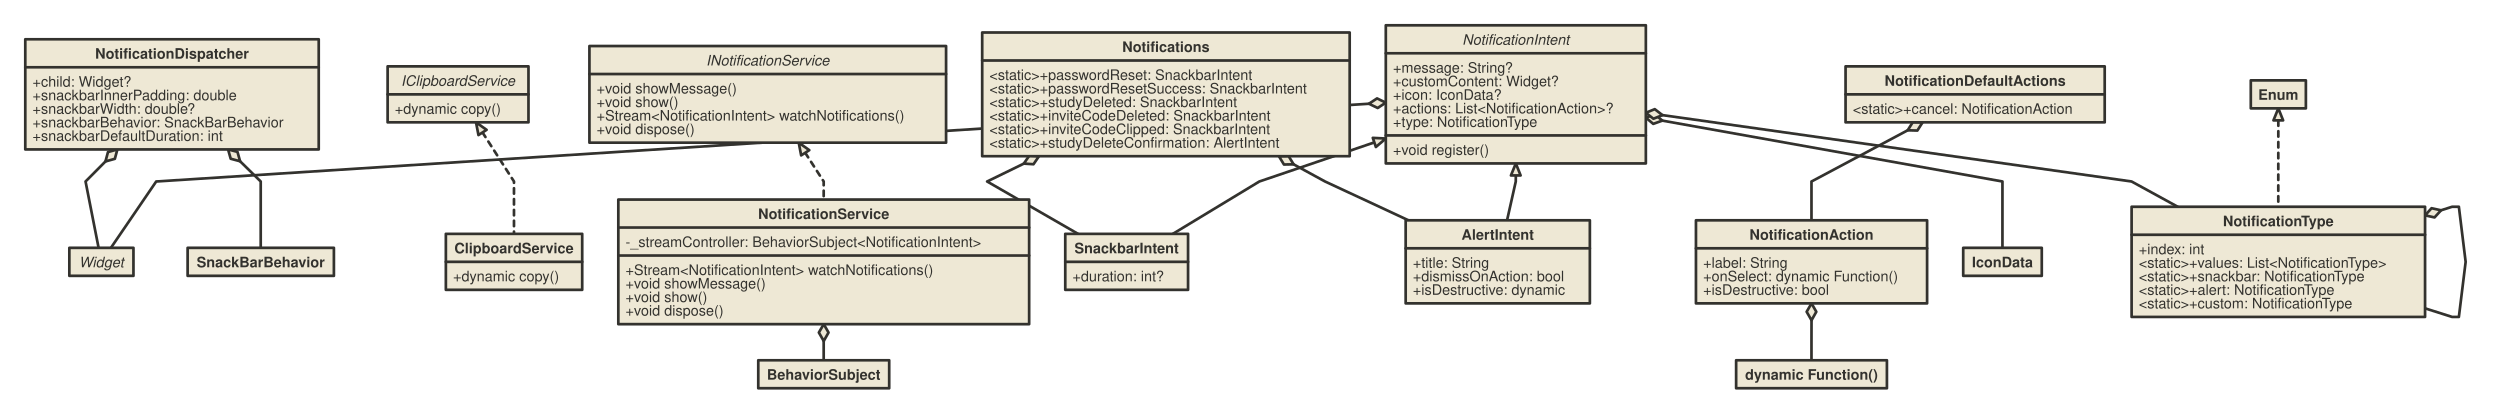
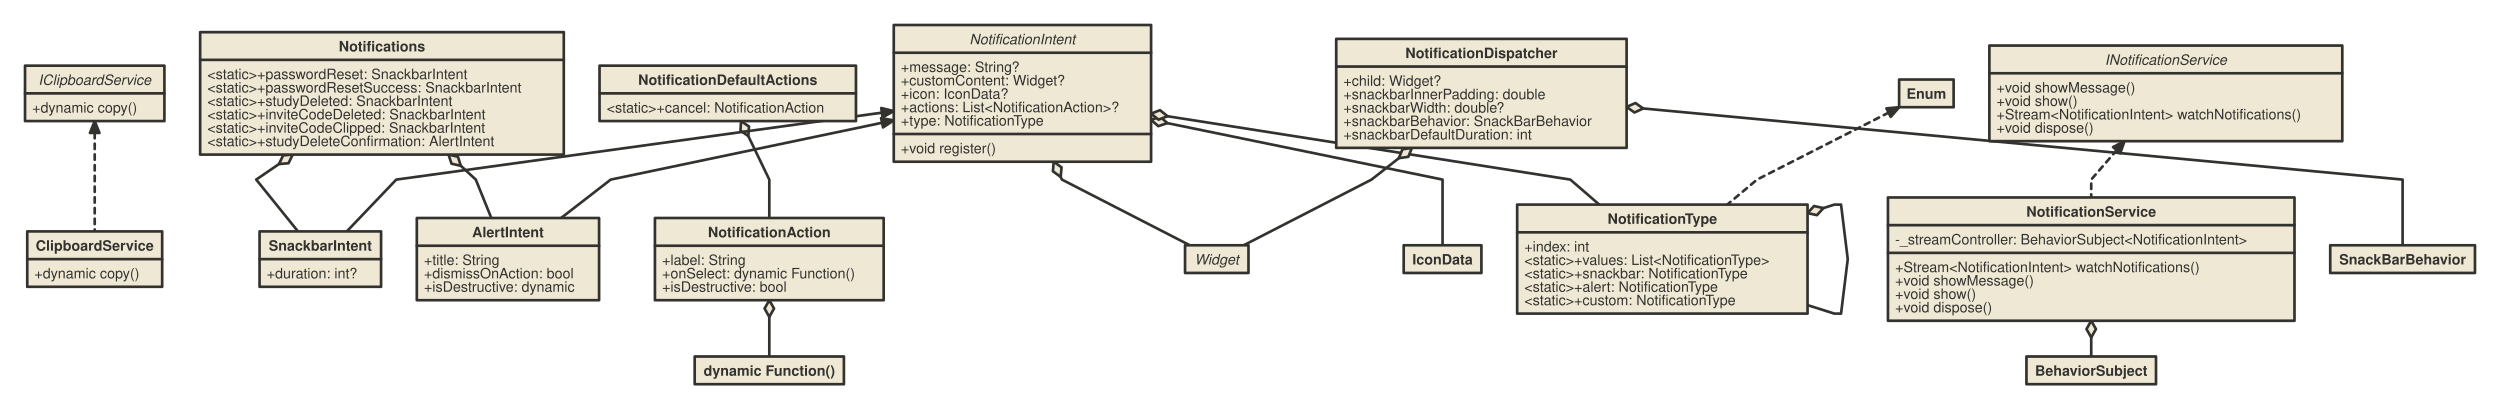
- <svg xmlns="http://www.w3.org/2000/svg" version="1.1" baseProfile="full" width="2768.8" height="458.0" viewbox="0 0 2768.75 458">
+ <svg xmlns="http://www.w3.org/2000/svg" version="1.1" baseProfile="full" width="2798.0" height="458.0" viewbox="0 0 2798 458">
  <g stroke-width="1.0" text-align="left" font="12pt Helvetica, Arial, sans-serif" font-size="12pt" font-family="Helvetica" font-weight="bold" font-style="normal">
    <g font-family="Helvetica" font-size="12pt" font-weight="bold" font-style="normal" stroke-width="3.0" stroke-linejoin="round" stroke-linecap="round" stroke="#33322E">
      <g stroke="transparent" fill="transparent">
-         <rect x="0.0" y="0.0" height="458.0" width="2768.8" stroke="none" />
+         <rect x="0.0" y="0.0" height="458.0" width="2798.0" stroke="none" />
      </g>
      <g transform="translate(8, 8)" fill="#33322E">
-         <g transform="translate(20, 20)" fill="#eee8d5" font-family="Helvetica" font-size="12pt" font-weight="normal" font-style="normal">
-           <path d="M88.8 150.8 L66.75 173 L81.202 246.5 L81.2 246.5 " fill="none" />
-           <g fill="#eee8d5">
-             <path d="M99.2 147.9 L88.8 150.8 L91.6 140.4 L102.0 137.5 Z" />
-           </g>
-           <path d="M237.9 150.6 L260.75 173 L260.75 246.5 L260.8 246.5 " fill="none" />
-           <g fill="#eee8d5">
-             <path d="M235.0 140.2 L237.9 150.6 L227.5 147.8 L224.6 137.5 Z" />
-           </g>
+         <g transform="translate(20, 20)" fill="#33322E" font-family="Helvetica" font-size="12pt" font-weight="normal" font-style="normal">
          <g stroke-dasharray="6 6">
-             <path d="M506.4 118.7 L541.25 173 L541.25 231 L541.3 231.0 " fill="none" />
-           </g>
-           <path d="M510.9 115.8 L506.4 118.7 L501.9 121.6 L499.2 107.5 Z" />
-           <path d="M884.3 349.7 L884.25 351 L884.25 371 L884.3 371.0 " fill="none" />
-           <g fill="#eee8d5">
-             <path d="M889.6 340.3 L884.3 349.7 L878.9 340.3 L884.3 331.0 Z" />
+             <path d="M78.0 120.8 L78 173 L78 231 L78.0 231.0 " fill="none" />
+           </g>
+           <path d="M83.3 120.8 L78.0 120.8 L72.7 120.8 L78.0 107.5 Z" />
+           <path d="M284.2 155.6 L258.75 173 L305.508 231 L305.5 231.0 " fill="none" />
+           <g fill="#eee8d5">
+             <path d="M294.9 154.7 L284.2 155.6 L288.9 145.9 L299.6 145.0 Z" />
+           </g>
+           <path d="M487.8 157.6 L504.5 173 L521.893 216 L521.9 216.0 " fill="none" />
+           <g fill="#eee8d5">
+             <path d="M484.5 147.4 L487.8 157.6 L477.3 155.2 L474.0 145.0 Z" />
+           </g>
+           <path d="M809.5 124.3 L833 173 L833 216 L833.0 216.0 " fill="none" />
+           <g fill="#eee8d5">
+             <path d="M810.3 113.6 L809.5 124.3 L800.7 118.2 L801.4 107.5 Z" />
+           </g>
+           <path d="M1159.1 170.0 L1160.5 173 L1303.577 246.5 L1303.6 246.5 " fill="none" />
+           <g fill="#eee8d5">
+             <path d="M1160.1 159.3 L1159.1 170.0 L1150.4 163.7 L1151.3 153.0 Z" />
+           </g>
+           <path d="M1278.5 109.8 L1586.5 173 L1586.5 246.5 L1586.5 246.5 " fill="none" />
+           <g fill="#eee8d5">
+             <path d="M1270.5 102.7 L1278.5 109.8 L1268.3 113.2 L1260.3 106.1 Z" />
+           </g>
+           <path d="M1278.7 102.1 L1729.5 173 L1761.904 201 L1761.9 201.0 " fill="none" />
+           <g fill="#eee8d5">
+             <path d="M1270.3 95.3 L1278.7 102.1 L1268.6 105.9 L1260.3 99.2 Z" />
+           </g>
+           <path d="M833.0 326.7 L833 351 L833 371 L833.0 371.0 " fill="none" />
+           <g fill="#eee8d5">
+             <path d="M838.3 317.3 L833.0 326.7 L827.7 317.3 L833.0 308.0 Z" />
+           </g>
+           <path d="M959.0 98.1 L415.5 173 L360.107 231 L360.1 231.0 " fill="none" />
+           <path d="M959.8 103.4 L959.0 98.1 L958.3 92.9 L972.3 96.3 Z" />
+           <path d="M959.2 109.4 L655.5 173 L599.938 216 L599.9 216.0 " fill="none" />
+           <path d="M960.3 114.6 L959.2 109.4 L958.1 104.2 L972.3 106.7 Z" />
+           <path d="M2012.8 204.9 L2025 201 L2032.5 201 L2032.5 201 L2040 262 L2040 262 L2032.5 323 L2032.5 323 L2025 323 L2025 323 L1995 313.494 L1995.0 313.5 " fill="none" />
+           <g fill="#eee8d5">
+             <path d="M2002.3 202.6 L2012.8 204.9 L2005.5 212.8 L1995.0 210.5 Z" />
          </g>
          <g stroke-dasharray="6 6">
-             <path d="M863.8 141.2 L884.25 173 L884.25 193 L884.3 193.0 " fill="none" />
-           </g>
-           <path d="M868.3 138.3 L863.8 141.2 L859.3 144.1 L856.6 130.0 Z" />
-           <path d="M1105.9 153.2 L1065.25 173 L1165.935 231 L1165.9 231.0 " fill="none" />
-           <g fill="#eee8d5">
-             <path d="M1116.6 153.9 L1105.9 153.2 L1112.0 144.3 L1122.7 145.0 Z" />
-           </g>
-           <path d="M1404.7 154.0 L1439.5 173 L1531.902 216 L1531.9 216.0 " fill="none" />
-           <g fill="#eee8d5">
-             <path d="M1399.1 144.8 L1404.7 154.0 L1394.0 154.2 L1388.4 145.0 Z" />
-           </g>
-           <path d="M2084.8 116.3 L1978.25 173 L1978.25 216 L1978.3 216.0 " fill="none" />
-           <g fill="#eee8d5">
-             <path d="M2095.5 116.6 L2084.8 116.3 L2090.5 107.2 L2101.3 107.5 Z" />
-           </g>
-           <path d="M1488.1 86.9 L145 173 L94.83 246.5 L94.8 246.5 " fill="none" />
-           <g fill="#eee8d5">
-             <path d="M1497.8 91.6 L1488.1 86.9 L1497.1 81.0 L1506.8 85.7 Z" />
-           </g>
-           <path d="M1813.1 105.6 L2189.75 173 L2189.75 246.5 L2189.8 246.5 " fill="none" />
-           <g fill="#eee8d5">
-             <path d="M1804.9 98.7 L1813.1 105.6 L1803.0 109.2 L1794.8 102.3 Z" />
-           </g>
-           <path d="M1813.2 99.5 L2332.75 173 L2383.874 201 L2383.9 201.0 " fill="none" />
-           <g fill="#eee8d5">
-             <path d="M1804.7 92.9 L1813.2 99.5 L1803.2 103.5 L1794.8 96.9 Z" />
-           </g>
-           <path d="M1978.3 326.7 L1978.25 351 L1978.25 371 L1978.3 371.0 " fill="none" />
-           <g fill="#eee8d5">
-             <path d="M1983.6 317.3 L1978.3 326.7 L1972.9 317.3 L1978.3 308.0 Z" />
-           </g>
-           <path d="M1494.1 129.7 L1366.75 173 L1270.952 231 L1271.0 231.0 " fill="none" />
-           <path d="M1495.8 134.8 L1494.1 129.7 L1492.4 124.7 L1506.8 125.4 Z" />
-           <path d="M1650.8 166.3 L1650.75 173 L1641.087 216 L1641.1 216.0 " fill="none" />
-           <path d="M1656.1 166.3 L1650.8 166.3 L1645.4 166.3 L1650.8 153.0 Z" />
-           <path d="M2675.5 204.9 L2687.75 201 L2695.25 201 L2695.25 201 L2702.75 262 L2702.75 262 L2695.25 323 L2695.25 323 L2687.75 323 L2687.75 323 L2657.75 313.494 L2657.8 313.5 " fill="none" />
-           <g fill="#eee8d5">
-             <path d="M2665.0 202.6 L2675.5 204.9 L2668.3 212.8 L2657.8 210.5 Z" />
+             <path d="M2085.7 98.1 L1938.5 173 L1905.152 201 L1905.2 201.0 " fill="none" />
+           </g>
+           <path d="M2088.1 102.8 L2085.7 98.1 L2083.3 93.3 L2097.6 92.0 Z" />
+           <path d="M2312.5 349.7 L2312.5 351 L2312.5 371 L2312.5 371.0 " fill="none" />
+           <g fill="#eee8d5">
+             <path d="M2317.8 340.3 L2312.5 349.7 L2307.2 340.3 L2312.5 331.0 Z" />
          </g>
          <g stroke-dasharray="6 6">
-             <path d="M2495.3 105.3 L2495.25 173 L2495.25 201 L2495.3 201.0 " fill="none" />
-           </g>
-           <path d="M2500.6 105.3 L2495.3 105.3 L2489.9 105.3 L2495.3 92.0 Z" />
-           <g data-name="NotificationDispatcher">
-             <g fill="#eee8d5" stroke="#33322E" data-name="NotificationDispatcher">
-               <rect x="0.0" y="15.5" height="122.0" width="325.0" data-name="NotificationDispatcher" />
-               <path d="M0.0 46.5 L325.0 46.5" fill="none" data-name="NotificationDispatcher" />
-             </g>
-             <g transform="translate(0, 15.5)" font-family="Helvetica" font-size="12pt" font-weight="bold" font-style="normal" data-name="NotificationDispatcher">
-               <g transform="translate(8, 8)" fill="#33322E" text-align="center" data-name="NotificationDispatcher">
-                 <text x="154.5" y="13.5" stroke="none" text-anchor="middle" data-name="NotificationDispatcher">NotificationDispatcher</text>
-               </g>
-             </g>
-             <g transform="translate(0, 46.5)" font-family="Helvetica" font-size="12pt" font-weight="normal" font-style="normal" data-name="NotificationDispatcher">
-               <g transform="translate(8, 8)" fill="#33322E" text-align="left" data-name="NotificationDispatcher">
-                 <text x="0.0" y="13.5" stroke="none" data-name="NotificationDispatcher">+child: Widget?</text>
-                 <text x="0.0" y="28.5" stroke="none" data-name="NotificationDispatcher">+snackbarInnerPadding: double</text>
-                 <text x="0.0" y="43.5" stroke="none" data-name="NotificationDispatcher">+snackbarWidth: double?</text>
-                 <text x="0.0" y="58.5" stroke="none" data-name="NotificationDispatcher">+snackbarBehavior: SnackBarBehavior</text>
-                 <text x="0.0" y="73.5" stroke="none" data-name="NotificationDispatcher">+snackbarDefaultDuration: int</text>
-               </g>
-             </g>
-           </g>
-           <g data-name="Widget">
-             <g fill="#eee8d5" stroke="#33322E" data-name="Widget">
-               <rect x="48.8" y="246.5" height="31.0" width="71.0" data-name="Widget" />
-             </g>
-             <g transform="translate(48.75, 246.5)" font-family="Helvetica" font-size="12pt" font-weight="normal" font-style="italic" data-name="Widget">
-               <g transform="translate(8, 8)" fill="#33322E" text-align="center" data-name="Widget">
-                 <text x="27.5" y="13.5" stroke="none" text-anchor="middle" data-name="Widget">Widget</text>
-               </g>
-             </g>
-           </g>
-           <g data-name="SnackBarBehavior">
-             <g fill="#eee8d5" stroke="#33322E" data-name="SnackBarBehavior">
-               <rect x="179.8" y="246.5" height="31.0" width="162.0" data-name="SnackBarBehavior" />
-             </g>
-             <g transform="translate(179.75, 246.5)" font-family="Helvetica" font-size="12pt" font-weight="bold" font-style="normal" data-name="SnackBarBehavior">
-               <g transform="translate(8, 8)" fill="#33322E" text-align="center" data-name="SnackBarBehavior">
-                 <text x="73.0" y="13.5" stroke="none" text-anchor="middle" data-name="SnackBarBehavior">SnackBarBehavior</text>
-               </g>
-             </g>
+             <path d="M2341.0 140.1 L2312.5 173 L2312.5 193 L2312.5 193.0 " fill="none" />
+           </g>
+           <path d="M2345.0 143.6 L2341.0 140.1 L2336.9 136.6 L2349.7 130.0 Z" />
+           <path d="M1537.6 149.0 L1507 173 L1363.923 246.5 L1363.9 246.5 " fill="none" />
+           <g fill="#eee8d5">
+             <path d="M1548.2 147.5 L1537.6 149.0 L1541.6 139.1 L1552.2 137.5 Z" />
+           </g>
+           <path d="M1811.1 93.4 L2661 173 L2661 246.5 L2661.0 246.5 " fill="none" />
+           <g fill="#eee8d5">
+             <path d="M1802.3 87.3 L1811.1 93.4 L1801.3 97.9 L1792.5 91.7 Z" />
          </g>
          <g data-name="IClipboardService">
            <g fill="#eee8d5" stroke="#33322E" data-name="IClipboardService">
-               <rect x="401.3" y="45.5" height="62.0" width="156.0" data-name="IClipboardService" />
-               <path d="M401.3 76.5 L557.3 76.5" fill="none" data-name="IClipboardService" />
-             </g>
-             <g transform="translate(401.25, 45.5)" font-family="Helvetica" font-size="12pt" font-weight="normal" font-style="italic" data-name="IClipboardService">
+               <rect x="0.0" y="45.5" height="62.0" width="156.0" data-name="IClipboardService" />
+               <path d="M0.0 76.5 L156.0 76.5" fill="none" data-name="IClipboardService" />
+             </g>
+             <g transform="translate(0, 45.5)" font-family="Helvetica" font-size="12pt" font-weight="normal" font-style="italic" data-name="IClipboardService">
              <g transform="translate(8, 8)" fill="#33322E" text-align="center" data-name="IClipboardService">
                <text x="70.0" y="13.5" stroke="none" text-anchor="middle" data-name="IClipboardService">IClipboardService</text>
              </g>
            </g>
-             <g transform="translate(401.25, 76.5)" font-family="Helvetica" font-size="12pt" font-weight="normal" font-style="normal" data-name="IClipboardService">
+             <g transform="translate(0, 76.5)" font-family="Helvetica" font-size="12pt" font-weight="normal" font-style="normal" data-name="IClipboardService">
              <g transform="translate(8, 8)" fill="#33322E" text-align="left" data-name="IClipboardService">
                <text x="0.0" y="13.5" stroke="none" data-name="IClipboardService">+dynamic copy()</text>
              </g>
            </g>
          </g>
          <g data-name="ClipboardService">
            <g fill="#eee8d5" stroke="#33322E" data-name="ClipboardService">
-               <rect x="465.8" y="231.0" height="62.0" width="151.0" data-name="ClipboardService" />
-               <path d="M465.8 262.0 L616.8 262.0" fill="none" data-name="ClipboardService" />
-             </g>
-             <g transform="translate(465.75, 231)" font-family="Helvetica" font-size="12pt" font-weight="bold" font-style="normal" data-name="ClipboardService">
+               <rect x="2.5" y="231.0" height="62.0" width="151.0" data-name="ClipboardService" />
+               <path d="M2.5 262.0 L153.5 262.0" fill="none" data-name="ClipboardService" />
+             </g>
+             <g transform="translate(2.5, 231)" font-family="Helvetica" font-size="12pt" font-weight="bold" font-style="normal" data-name="ClipboardService">
              <g transform="translate(8, 8)" fill="#33322E" text-align="center" data-name="ClipboardService">
                <text x="67.5" y="13.5" stroke="none" text-anchor="middle" data-name="ClipboardService">ClipboardService</text>
              </g>
            </g>
-             <g transform="translate(465.75, 262)" font-family="Helvetica" font-size="12pt" font-weight="normal" font-style="normal" data-name="ClipboardService">
+             <g transform="translate(2.5, 262)" font-family="Helvetica" font-size="12pt" font-weight="normal" font-style="normal" data-name="ClipboardService">
              <g transform="translate(8, 8)" fill="#33322E" text-align="left" data-name="ClipboardService">
                <text x="0.0" y="13.5" stroke="none" data-name="ClipboardService">+dynamic copy()</text>
              </g>
            </g>
          </g>
-           <g data-name="INotificationService">
-             <g fill="#eee8d5" stroke="#33322E" data-name="INotificationService">
-               <rect x="624.8" y="23.0" height="107.0" width="395.0" data-name="INotificationService" />
-               <path d="M624.8 54.0 L1019.8 54.0" fill="none" data-name="INotificationService" />
-             </g>
-             <g transform="translate(624.75, 23)" font-family="Helvetica" font-size="12pt" font-weight="normal" font-style="italic" data-name="INotificationService">
-               <g transform="translate(8, 8)" fill="#33322E" text-align="center" data-name="INotificationService">
-                 <text x="189.5" y="13.5" stroke="none" text-anchor="middle" data-name="INotificationService">INotificationService</text>
-               </g>
-             </g>
-             <g transform="translate(624.75, 54)" font-family="Helvetica" font-size="12pt" font-weight="normal" font-style="normal" data-name="INotificationService">
-               <g transform="translate(8, 8)" fill="#33322E" text-align="left" data-name="INotificationService">
-                 <text x="0.0" y="13.5" stroke="none" data-name="INotificationService">+void showMessage()</text>
-                 <text x="0.0" y="28.5" stroke="none" data-name="INotificationService">+void show()</text>
-                 <text x="0.0" y="43.5" stroke="none" data-name="INotificationService">+Stream&lt;NotificationIntent&gt; watchNotifications()</text>
-                 <text x="0.0" y="58.5" stroke="none" data-name="INotificationService">+void dispose()</text>
-               </g>
-             </g>
-           </g>
-           <g data-name="NotificationService">
-             <g fill="#eee8d5" stroke="#33322E" data-name="NotificationService">
-               <rect x="656.8" y="193.0" height="138.0" width="455.0" data-name="NotificationService" />
-               <path d="M656.8 224.0 L1111.8 224.0" fill="none" data-name="NotificationService" />
-               <path d="M656.8 255.0 L1111.8 255.0" fill="none" data-name="NotificationService" />
-             </g>
-             <g transform="translate(656.75, 193)" font-family="Helvetica" font-size="12pt" font-weight="bold" font-style="normal" data-name="NotificationService">
-               <g transform="translate(8, 8)" fill="#33322E" text-align="center" data-name="NotificationService">
-                 <text x="219.5" y="13.5" stroke="none" text-anchor="middle" data-name="NotificationService">NotificationService</text>
-               </g>
-             </g>
-             <g transform="translate(656.75, 224)" font-family="Helvetica" font-size="12pt" font-weight="normal" font-style="normal" data-name="NotificationService">
-               <g transform="translate(8, 8)" fill="#33322E" text-align="left" data-name="NotificationService">
-                 <text x="0.0" y="13.5" stroke="none" data-name="NotificationService">-_streamController: BehaviorSubject&lt;NotificationIntent&gt;</text>
-               </g>
-             </g>
-             <g transform="translate(656.75, 255)" font-family="Helvetica" font-size="12pt" font-weight="normal" font-style="normal" data-name="NotificationService">
-               <g transform="translate(8, 8)" fill="#33322E" text-align="left" data-name="NotificationService">
-                 <text x="0.0" y="13.5" stroke="none" data-name="NotificationService">+Stream&lt;NotificationIntent&gt; watchNotifications()</text>
-                 <text x="0.0" y="28.5" stroke="none" data-name="NotificationService">+void showMessage()</text>
-                 <text x="0.0" y="43.5" stroke="none" data-name="NotificationService">+void show()</text>
-                 <text x="0.0" y="58.5" stroke="none" data-name="NotificationService">+void dispose()</text>
-               </g>
-             </g>
-           </g>
-           <g data-name="BehaviorSubject">
-             <g fill="#eee8d5" stroke="#33322E" data-name="BehaviorSubject">
-               <rect x="811.8" y="371.0" height="31.0" width="145.0" data-name="BehaviorSubject" />
-             </g>
-             <g transform="translate(811.75, 371)" font-family="Helvetica" font-size="12pt" font-weight="bold" font-style="normal" data-name="BehaviorSubject">
-               <g transform="translate(8, 8)" fill="#33322E" text-align="center" data-name="BehaviorSubject">
-                 <text x="64.5" y="13.5" stroke="none" text-anchor="middle" data-name="BehaviorSubject">BehaviorSubject</text>
-               </g>
-             </g>
-           </g>
          <g data-name="Notifications">
            <g fill="#eee8d5" stroke="#33322E" data-name="Notifications">
-               <rect x="1059.8" y="8.0" height="137.0" width="407.0" data-name="Notifications" />
-               <path d="M1059.8 39.0 L1466.8 39.0" fill="none" data-name="Notifications" />
-             </g>
-             <g transform="translate(1059.75, 8)" font-family="Helvetica" font-size="12pt" font-weight="bold" font-style="normal" data-name="Notifications">
+               <rect x="196.0" y="8.0" height="137.0" width="407.0" data-name="Notifications" />
+               <path d="M196.0 39.0 L603.0 39.0" fill="none" data-name="Notifications" />
+             </g>
+             <g transform="translate(196, 8)" font-family="Helvetica" font-size="12pt" font-weight="bold" font-style="normal" data-name="Notifications">
              <g transform="translate(8, 8)" fill="#33322E" text-align="center" data-name="Notifications">
                <text x="195.5" y="13.5" stroke="none" text-anchor="middle" data-name="Notifications">Notifications</text>
              </g>
            </g>
-             <g transform="translate(1059.75, 39)" font-family="Helvetica" font-size="12pt" font-weight="normal" font-style="normal" data-name="Notifications">
+             <g transform="translate(196, 39)" font-family="Helvetica" font-size="12pt" font-weight="normal" font-style="normal" data-name="Notifications">
              <g transform="translate(8, 8)" fill="#33322E" text-align="left" data-name="Notifications">
                <text x="0.0" y="13.5" stroke="none" data-name="Notifications">&lt;static&gt;+passwordReset: SnackbarIntent</text>
                <text x="0.0" y="28.5" stroke="none" data-name="Notifications">&lt;static&gt;+passwordResetSuccess: SnackbarIntent</text>
                <text x="0.0" y="43.5" stroke="none" data-name="Notifications">&lt;static&gt;+studyDeleted: SnackbarIntent</text>
                <text x="0.0" y="58.5" stroke="none" data-name="Notifications">&lt;static&gt;+inviteCodeDeleted: SnackbarIntent</text>
                <text x="0.0" y="73.5" stroke="none" data-name="Notifications">&lt;static&gt;+inviteCodeClipped: SnackbarIntent</text>
                <text x="0.0" y="88.5" stroke="none" data-name="Notifications">&lt;static&gt;+studyDeleteConfirmation: AlertIntent</text>
              </g>
            </g>
          </g>
          <g data-name="SnackbarIntent">
            <g fill="#eee8d5" stroke="#33322E" data-name="SnackbarIntent">
-               <rect x="1151.8" y="231.0" height="62.0" width="136.0" data-name="SnackbarIntent" />
-               <path d="M1151.8 262.0 L1287.8 262.0" fill="none" data-name="SnackbarIntent" />
-             </g>
-             <g transform="translate(1151.75, 231)" font-family="Helvetica" font-size="12pt" font-weight="bold" font-style="normal" data-name="SnackbarIntent">
+               <rect x="262.5" y="231.0" height="62.0" width="136.0" data-name="SnackbarIntent" />
+               <path d="M262.5 262.0 L398.5 262.0" fill="none" data-name="SnackbarIntent" />
+             </g>
+             <g transform="translate(262.5, 231)" font-family="Helvetica" font-size="12pt" font-weight="bold" font-style="normal" data-name="SnackbarIntent">
              <g transform="translate(8, 8)" fill="#33322E" text-align="center" data-name="SnackbarIntent">
                <text x="60.0" y="13.5" stroke="none" text-anchor="middle" data-name="SnackbarIntent">SnackbarIntent</text>
              </g>
            </g>
-             <g transform="translate(1151.75, 262)" font-family="Helvetica" font-size="12pt" font-weight="normal" font-style="normal" data-name="SnackbarIntent">
+             <g transform="translate(262.5, 262)" font-family="Helvetica" font-size="12pt" font-weight="normal" font-style="normal" data-name="SnackbarIntent">
              <g transform="translate(8, 8)" fill="#33322E" text-align="left" data-name="SnackbarIntent">
                <text x="0.0" y="13.5" stroke="none" data-name="SnackbarIntent">+duration: int?</text>
              </g>
            </g>
          </g>
          <g data-name="AlertIntent">
            <g fill="#eee8d5" stroke="#33322E" data-name="AlertIntent">
-               <rect x="1528.8" y="216.0" height="92.0" width="204.0" data-name="AlertIntent" />
-               <path d="M1528.8 247.0 L1732.8 247.0" fill="none" data-name="AlertIntent" />
-             </g>
-             <g transform="translate(1528.75, 216)" font-family="Helvetica" font-size="12pt" font-weight="bold" font-style="normal" data-name="AlertIntent">
+               <rect x="438.5" y="216.0" height="92.0" width="204.0" data-name="AlertIntent" />
+               <path d="M438.5 247.0 L642.5 247.0" fill="none" data-name="AlertIntent" />
+             </g>
+             <g transform="translate(438.5, 216)" font-family="Helvetica" font-size="12pt" font-weight="bold" font-style="normal" data-name="AlertIntent">
              <g transform="translate(8, 8)" fill="#33322E" text-align="center" data-name="AlertIntent">
                <text x="94.0" y="13.5" stroke="none" text-anchor="middle" data-name="AlertIntent">AlertIntent</text>
              </g>
            </g>
-             <g transform="translate(1528.75, 247)" font-family="Helvetica" font-size="12pt" font-weight="normal" font-style="normal" data-name="AlertIntent">
+             <g transform="translate(438.5, 247)" font-family="Helvetica" font-size="12pt" font-weight="normal" font-style="normal" data-name="AlertIntent">
              <g transform="translate(8, 8)" fill="#33322E" text-align="left" data-name="AlertIntent">
                <text x="0.0" y="13.5" stroke="none" data-name="AlertIntent">+title: String</text>
                <text x="0.0" y="28.5" stroke="none" data-name="AlertIntent">+dismissOnAction: bool</text>
                <text x="0.0" y="43.5" stroke="none" data-name="AlertIntent">+isDestructive: dynamic</text>
              </g>
            </g>
          </g>
          <g data-name="NotificationDefaultActions">
            <g fill="#eee8d5" stroke="#33322E" data-name="NotificationDefaultActions">
-               <rect x="2016.0" y="45.5" height="62.0" width="287.0" data-name="NotificationDefaultActions" />
-               <path d="M2016.0 76.5 L2303.0 76.5" fill="none" data-name="NotificationDefaultActions" />
-             </g>
-             <g transform="translate(2016, 45.5)" font-family="Helvetica" font-size="12pt" font-weight="bold" font-style="normal" data-name="NotificationDefaultActions">
+               <rect x="643.0" y="45.5" height="62.0" width="287.0" data-name="NotificationDefaultActions" />
+               <path d="M643.0 76.5 L930.0 76.5" fill="none" data-name="NotificationDefaultActions" />
+             </g>
+             <g transform="translate(643, 45.5)" font-family="Helvetica" font-size="12pt" font-weight="bold" font-style="normal" data-name="NotificationDefaultActions">
              <g transform="translate(8, 8)" fill="#33322E" text-align="center" data-name="NotificationDefaultActions">
                <text x="135.5" y="13.5" stroke="none" text-anchor="middle" data-name="NotificationDefaultActions">NotificationDefaultActions</text>
              </g>
            </g>
-             <g transform="translate(2016, 76.5)" font-family="Helvetica" font-size="12pt" font-weight="normal" font-style="normal" data-name="NotificationDefaultActions">
+             <g transform="translate(643, 76.5)" font-family="Helvetica" font-size="12pt" font-weight="normal" font-style="normal" data-name="NotificationDefaultActions">
              <g transform="translate(8, 8)" fill="#33322E" text-align="left" data-name="NotificationDefaultActions">
                <text x="0.0" y="13.5" stroke="none" data-name="NotificationDefaultActions">&lt;static&gt;+cancel: NotificationAction</text>
              </g>
            </g>
          </g>
          <g data-name="NotificationAction">
            <g fill="#eee8d5" stroke="#33322E" data-name="NotificationAction">
-               <rect x="1850.3" y="216.0" height="92.0" width="256.0" data-name="NotificationAction" />
-               <path d="M1850.3 247.0 L2106.3 247.0" fill="none" data-name="NotificationAction" />
-             </g>
-             <g transform="translate(1850.25, 216)" font-family="Helvetica" font-size="12pt" font-weight="bold" font-style="normal" data-name="NotificationAction">
+               <rect x="705.0" y="216.0" height="92.0" width="256.0" data-name="NotificationAction" />
+               <path d="M705.0 247.0 L961.0 247.0" fill="none" data-name="NotificationAction" />
+             </g>
+             <g transform="translate(705, 216)" font-family="Helvetica" font-size="12pt" font-weight="bold" font-style="normal" data-name="NotificationAction">
              <g transform="translate(8, 8)" fill="#33322E" text-align="center" data-name="NotificationAction">
                <text x="120.0" y="13.5" stroke="none" text-anchor="middle" data-name="NotificationAction">NotificationAction</text>
              </g>
            </g>
-             <g transform="translate(1850.25, 247)" font-family="Helvetica" font-size="12pt" font-weight="normal" font-style="normal" data-name="NotificationAction">
+             <g transform="translate(705, 247)" font-family="Helvetica" font-size="12pt" font-weight="normal" font-style="normal" data-name="NotificationAction">
              <g transform="translate(8, 8)" fill="#33322E" text-align="left" data-name="NotificationAction">
                <text x="0.0" y="13.5" stroke="none" data-name="NotificationAction">+label: String</text>
                <text x="0.0" y="28.5" stroke="none" data-name="NotificationAction">+onSelect: dynamic Function()</text>
                <text x="0.0" y="43.5" stroke="none" data-name="NotificationAction">+isDestructive: bool</text>
              </g>
            </g>
          </g>
          <g data-name="NotificationIntent">
            <g fill="#eee8d5" stroke="#33322E" data-name="NotificationIntent">
-               <rect x="1506.8" y="0.0" height="153.0" width="288.0" data-name="NotificationIntent" />
-               <path d="M1506.8 31.0 L1794.8 31.0" fill="none" data-name="NotificationIntent" />
-               <path d="M1506.8 122.0 L1794.8 122.0" fill="none" data-name="NotificationIntent" />
-             </g>
-             <g transform="translate(1506.75, 0)" font-family="Helvetica" font-size="12pt" font-weight="normal" font-style="italic" data-name="NotificationIntent">
+               <rect x="972.3" y="0.0" height="153.0" width="288.0" data-name="NotificationIntent" />
+               <path d="M972.3 31.0 L1260.3 31.0" fill="none" data-name="NotificationIntent" />
+               <path d="M972.3 122.0 L1260.3 122.0" fill="none" data-name="NotificationIntent" />
+             </g>
+             <g transform="translate(972.25, 0)" font-family="Helvetica" font-size="12pt" font-weight="normal" font-style="italic" data-name="NotificationIntent">
              <g transform="translate(8, 8)" fill="#33322E" text-align="center" data-name="NotificationIntent">
                <text x="136.0" y="13.5" stroke="none" text-anchor="middle" data-name="NotificationIntent">NotificationIntent</text>
              </g>
            </g>
-             <g transform="translate(1506.75, 31)" font-family="Helvetica" font-size="12pt" font-weight="normal" font-style="normal" data-name="NotificationIntent">
+             <g transform="translate(972.25, 31)" font-family="Helvetica" font-size="12pt" font-weight="normal" font-style="normal" data-name="NotificationIntent">
              <g transform="translate(8, 8)" fill="#33322E" text-align="left" data-name="NotificationIntent">
                <text x="0.0" y="13.5" stroke="none" data-name="NotificationIntent">+message: String?</text>
                <text x="0.0" y="28.5" stroke="none" data-name="NotificationIntent">+customContent: Widget?</text>
                <text x="0.0" y="43.5" stroke="none" data-name="NotificationIntent">+icon: IconData?</text>
                <text x="0.0" y="58.5" stroke="none" data-name="NotificationIntent">+actions: List&lt;NotificationAction&gt;?</text>
                <text x="0.0" y="73.5" stroke="none" data-name="NotificationIntent">+type: NotificationType</text>
              </g>
            </g>
-             <g transform="translate(1506.75, 122)" font-family="Helvetica" font-size="12pt" font-weight="normal" font-style="normal" data-name="NotificationIntent">
+             <g transform="translate(972.25, 122)" font-family="Helvetica" font-size="12pt" font-weight="normal" font-style="normal" data-name="NotificationIntent">
              <g transform="translate(8, 8)" fill="#33322E" text-align="left" data-name="NotificationIntent">
                <text x="0.0" y="13.5" stroke="none" data-name="NotificationIntent">+void register()</text>
              </g>
            </g>
          </g>
+           <g data-name="Widget">
+             <g fill="#eee8d5" stroke="#33322E" data-name="Widget">
+               <rect x="1298.3" y="246.5" height="31.0" width="71.0" data-name="Widget" />
+             </g>
+             <g transform="translate(1298.25, 246.5)" font-family="Helvetica" font-size="12pt" font-weight="normal" font-style="italic" data-name="Widget">
+               <g transform="translate(8, 8)" fill="#33322E" text-align="center" data-name="Widget">
+                 <text x="27.5" y="13.5" stroke="none" text-anchor="middle" data-name="Widget">Widget</text>
+               </g>
+             </g>
+           </g>
          <g data-name="IconData">
            <g fill="#eee8d5" stroke="#33322E" data-name="IconData">
-               <rect x="2146.3" y="246.5" height="31.0" width="87.0" data-name="IconData" />
-             </g>
-             <g transform="translate(2146.25, 246.5)" font-family="Helvetica" font-size="12pt" font-weight="bold" font-style="normal" data-name="IconData">
+               <rect x="1543.0" y="246.5" height="31.0" width="87.0" data-name="IconData" />
+             </g>
+             <g transform="translate(1543, 246.5)" font-family="Helvetica" font-size="12pt" font-weight="bold" font-style="normal" data-name="IconData">
              <g transform="translate(8, 8)" fill="#33322E" text-align="center" data-name="IconData">
                <text x="35.5" y="13.5" stroke="none" text-anchor="middle" data-name="IconData">IconData</text>
              </g>
            </g>
          </g>
          <g data-name="NotificationType">
            <g fill="#eee8d5" stroke="#33322E" data-name="NotificationType">
-               <rect x="2332.8" y="201.0" height="122.0" width="325.0" data-name="NotificationType" />
-               <path d="M2332.8 232.0 L2657.8 232.0" fill="none" data-name="NotificationType" />
-             </g>
-             <g transform="translate(2332.75, 201)" font-family="Helvetica" font-size="12pt" font-weight="bold" font-style="normal" data-name="NotificationType">
+               <rect x="1670.0" y="201.0" height="122.0" width="325.0" data-name="NotificationType" />
+               <path d="M1670.0 232.0 L1995.0 232.0" fill="none" data-name="NotificationType" />
+             </g>
+             <g transform="translate(1670, 201)" font-family="Helvetica" font-size="12pt" font-weight="bold" font-style="normal" data-name="NotificationType">
              <g transform="translate(8, 8)" fill="#33322E" text-align="center" data-name="NotificationType">
                <text x="154.5" y="13.5" stroke="none" text-anchor="middle" data-name="NotificationType">NotificationType</text>
              </g>
            </g>
-             <g transform="translate(2332.75, 232)" font-family="Helvetica" font-size="12pt" font-weight="normal" font-style="normal" data-name="NotificationType">
+             <g transform="translate(1670, 232)" font-family="Helvetica" font-size="12pt" font-weight="normal" font-style="normal" data-name="NotificationType">
              <g transform="translate(8, 8)" fill="#33322E" text-align="left" data-name="NotificationType">
                <text x="0.0" y="13.5" stroke="none" data-name="NotificationType">+index: int</text>
                <text x="0.0" y="28.5" stroke="none" data-name="NotificationType">&lt;static&gt;+values: List&lt;NotificationType&gt;</text>
                <text x="0.0" y="43.5" stroke="none" data-name="NotificationType">&lt;static&gt;+snackbar: NotificationType</text>
                <text x="0.0" y="58.5" stroke="none" data-name="NotificationType">&lt;static&gt;+alert: NotificationType</text>
                <text x="0.0" y="73.5" stroke="none" data-name="NotificationType">&lt;static&gt;+custom: NotificationType</text>
              </g>
            </g>
          </g>
          <g data-name="dynamic Function()">
            <g fill="#eee8d5" stroke="#33322E" data-name="dynamic Function()">
-               <rect x="1894.8" y="371.0" height="31.0" width="167.0" data-name="dynamic Function()" />
-             </g>
-             <g transform="translate(1894.75, 371)" font-family="Helvetica" font-size="12pt" font-weight="bold" font-style="normal" data-name="dynamic Function()">
+               <rect x="749.5" y="371.0" height="31.0" width="167.0" data-name="dynamic Function()" />
+             </g>
+             <g transform="translate(749.5, 371)" font-family="Helvetica" font-size="12pt" font-weight="bold" font-style="normal" data-name="dynamic Function()">
              <g transform="translate(8, 8)" fill="#33322E" text-align="center" data-name="dynamic Function()">
                <text x="75.5" y="13.5" stroke="none" text-anchor="middle" data-name="dynamic Function()">dynamic Function()</text>
              </g>
            </g>
          </g>
          <g data-name="Enum">
            <g fill="#eee8d5" stroke="#33322E" data-name="Enum">
-               <rect x="2464.8" y="61.0" height="31.0" width="61.0" data-name="Enum" />
-             </g>
-             <g transform="translate(2464.75, 61)" font-family="Helvetica" font-size="12pt" font-weight="bold" font-style="normal" data-name="Enum">
+               <rect x="2097.5" y="61.0" height="31.0" width="61.0" data-name="Enum" />
+             </g>
+             <g transform="translate(2097.5, 61)" font-family="Helvetica" font-size="12pt" font-weight="bold" font-style="normal" data-name="Enum">
              <g transform="translate(8, 8)" fill="#33322E" text-align="center" data-name="Enum">
                <text x="22.5" y="13.5" stroke="none" text-anchor="middle" data-name="Enum">Enum</text>
+               </g>
+             </g>
+           </g>
+           <g data-name="INotificationService">
+             <g fill="#eee8d5" stroke="#33322E" data-name="INotificationService">
+               <rect x="2198.5" y="23.0" height="107.0" width="395.0" data-name="INotificationService" />
+               <path d="M2198.5 54.0 L2593.5 54.0" fill="none" data-name="INotificationService" />
+             </g>
+             <g transform="translate(2198.5, 23)" font-family="Helvetica" font-size="12pt" font-weight="normal" font-style="italic" data-name="INotificationService">
+               <g transform="translate(8, 8)" fill="#33322E" text-align="center" data-name="INotificationService">
+                 <text x="189.5" y="13.5" stroke="none" text-anchor="middle" data-name="INotificationService">INotificationService</text>
+               </g>
+             </g>
+             <g transform="translate(2198.5, 54)" font-family="Helvetica" font-size="12pt" font-weight="normal" font-style="normal" data-name="INotificationService">
+               <g transform="translate(8, 8)" fill="#33322E" text-align="left" data-name="INotificationService">
+                 <text x="0.0" y="13.5" stroke="none" data-name="INotificationService">+void showMessage()</text>
+                 <text x="0.0" y="28.5" stroke="none" data-name="INotificationService">+void show()</text>
+                 <text x="0.0" y="43.5" stroke="none" data-name="INotificationService">+Stream&lt;NotificationIntent&gt; watchNotifications()</text>
+                 <text x="0.0" y="58.5" stroke="none" data-name="INotificationService">+void dispose()</text>
+               </g>
+             </g>
+           </g>
+           <g data-name="NotificationService">
+             <g fill="#eee8d5" stroke="#33322E" data-name="NotificationService">
+               <rect x="2085.0" y="193.0" height="138.0" width="455.0" data-name="NotificationService" />
+               <path d="M2085.0 224.0 L2540.0 224.0" fill="none" data-name="NotificationService" />
+               <path d="M2085.0 255.0 L2540.0 255.0" fill="none" data-name="NotificationService" />
+             </g>
+             <g transform="translate(2085, 193)" font-family="Helvetica" font-size="12pt" font-weight="bold" font-style="normal" data-name="NotificationService">
+               <g transform="translate(8, 8)" fill="#33322E" text-align="center" data-name="NotificationService">
+                 <text x="219.5" y="13.5" stroke="none" text-anchor="middle" data-name="NotificationService">NotificationService</text>
+               </g>
+             </g>
+             <g transform="translate(2085, 224)" font-family="Helvetica" font-size="12pt" font-weight="normal" font-style="normal" data-name="NotificationService">
+               <g transform="translate(8, 8)" fill="#33322E" text-align="left" data-name="NotificationService">
+                 <text x="0.0" y="13.5" stroke="none" data-name="NotificationService">-_streamController: BehaviorSubject&lt;NotificationIntent&gt;</text>
+               </g>
+             </g>
+             <g transform="translate(2085, 255)" font-family="Helvetica" font-size="12pt" font-weight="normal" font-style="normal" data-name="NotificationService">
+               <g transform="translate(8, 8)" fill="#33322E" text-align="left" data-name="NotificationService">
+                 <text x="0.0" y="13.5" stroke="none" data-name="NotificationService">+Stream&lt;NotificationIntent&gt; watchNotifications()</text>
+                 <text x="0.0" y="28.5" stroke="none" data-name="NotificationService">+void showMessage()</text>
+                 <text x="0.0" y="43.5" stroke="none" data-name="NotificationService">+void show()</text>
+                 <text x="0.0" y="58.5" stroke="none" data-name="NotificationService">+void dispose()</text>
+               </g>
+             </g>
+           </g>
+           <g data-name="BehaviorSubject">
+             <g fill="#eee8d5" stroke="#33322E" data-name="BehaviorSubject">
+               <rect x="2240.0" y="371.0" height="31.0" width="145.0" data-name="BehaviorSubject" />
+             </g>
+             <g transform="translate(2240, 371)" font-family="Helvetica" font-size="12pt" font-weight="bold" font-style="normal" data-name="BehaviorSubject">
+               <g transform="translate(8, 8)" fill="#33322E" text-align="center" data-name="BehaviorSubject">
+                 <text x="64.5" y="13.5" stroke="none" text-anchor="middle" data-name="BehaviorSubject">BehaviorSubject</text>
+               </g>
+             </g>
+           </g>
+           <g data-name="NotificationDispatcher">
+             <g fill="#eee8d5" stroke="#33322E" data-name="NotificationDispatcher">
+               <rect x="1467.5" y="15.5" height="122.0" width="325.0" data-name="NotificationDispatcher" />
+               <path d="M1467.5 46.5 L1792.5 46.5" fill="none" data-name="NotificationDispatcher" />
+             </g>
+             <g transform="translate(1467.5, 15.5)" font-family="Helvetica" font-size="12pt" font-weight="bold" font-style="normal" data-name="NotificationDispatcher">
+               <g transform="translate(8, 8)" fill="#33322E" text-align="center" data-name="NotificationDispatcher">
+                 <text x="154.5" y="13.5" stroke="none" text-anchor="middle" data-name="NotificationDispatcher">NotificationDispatcher</text>
+               </g>
+             </g>
+             <g transform="translate(1467.5, 46.5)" font-family="Helvetica" font-size="12pt" font-weight="normal" font-style="normal" data-name="NotificationDispatcher">
+               <g transform="translate(8, 8)" fill="#33322E" text-align="left" data-name="NotificationDispatcher">
+                 <text x="0.0" y="13.5" stroke="none" data-name="NotificationDispatcher">+child: Widget?</text>
+                 <text x="0.0" y="28.5" stroke="none" data-name="NotificationDispatcher">+snackbarInnerPadding: double</text>
+                 <text x="0.0" y="43.5" stroke="none" data-name="NotificationDispatcher">+snackbarWidth: double?</text>
+                 <text x="0.0" y="58.5" stroke="none" data-name="NotificationDispatcher">+snackbarBehavior: SnackBarBehavior</text>
+                 <text x="0.0" y="73.5" stroke="none" data-name="NotificationDispatcher">+snackbarDefaultDuration: int</text>
+               </g>
+             </g>
+           </g>
+           <g data-name="SnackBarBehavior">
+             <g fill="#eee8d5" stroke="#33322E" data-name="SnackBarBehavior">
+               <rect x="2580.0" y="246.5" height="31.0" width="162.0" data-name="SnackBarBehavior" />
+             </g>
+             <g transform="translate(2580, 246.5)" font-family="Helvetica" font-size="12pt" font-weight="bold" font-style="normal" data-name="SnackBarBehavior">
+               <g transform="translate(8, 8)" fill="#33322E" text-align="center" data-name="SnackBarBehavior">
+                 <text x="73.0" y="13.5" stroke="none" text-anchor="middle" data-name="SnackBarBehavior">SnackBarBehavior</text>
              </g>
            </g>
          </g>
        </g>
      </g>
    </g>
  </g>
</svg>
